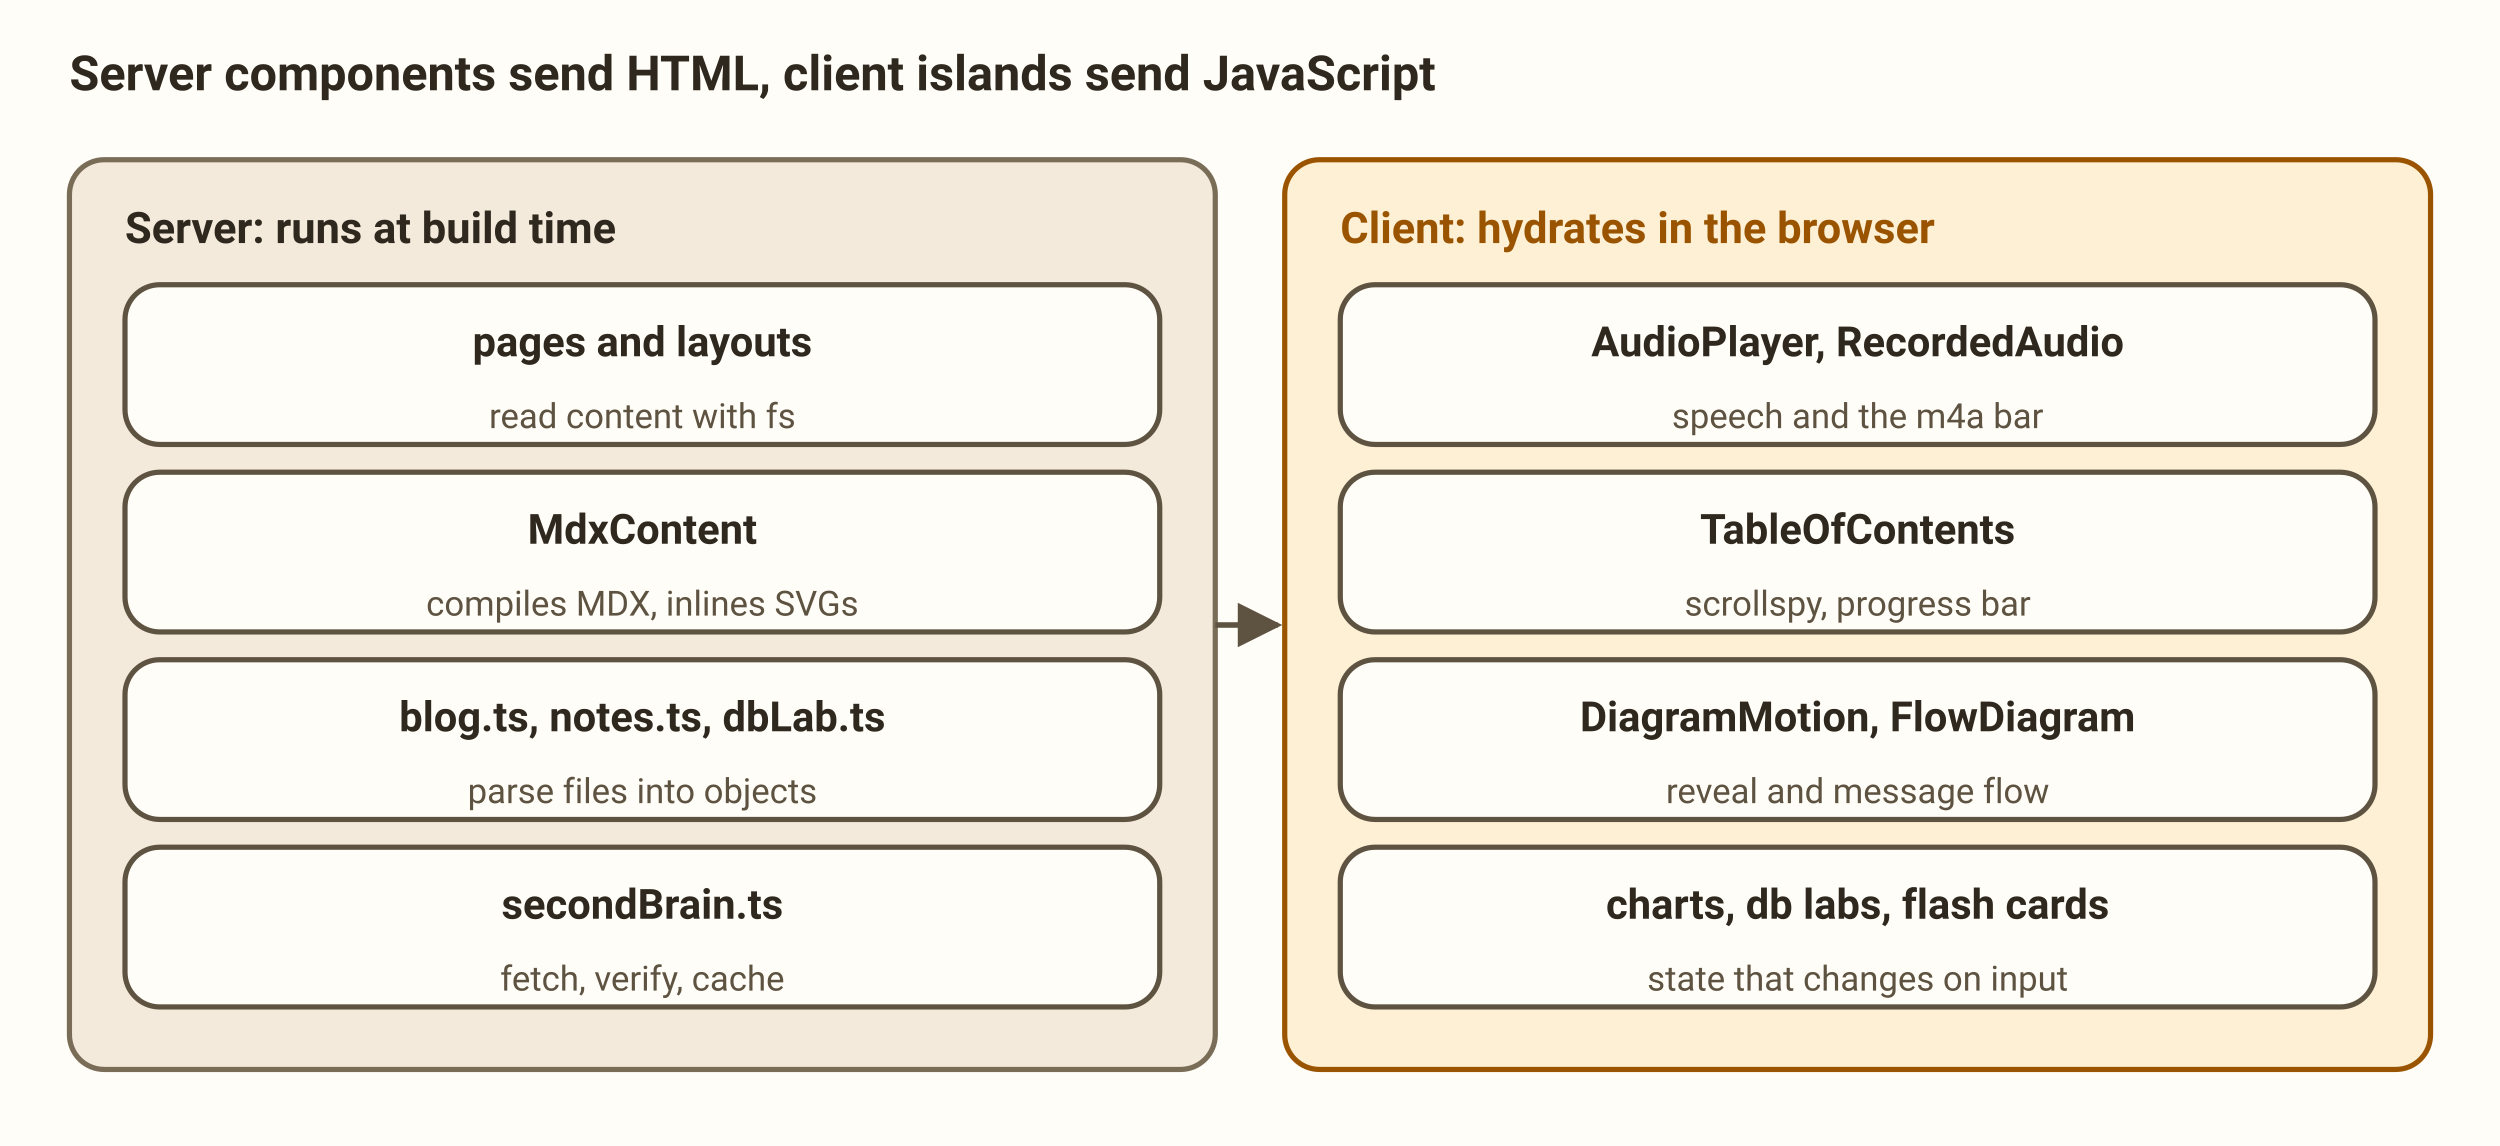
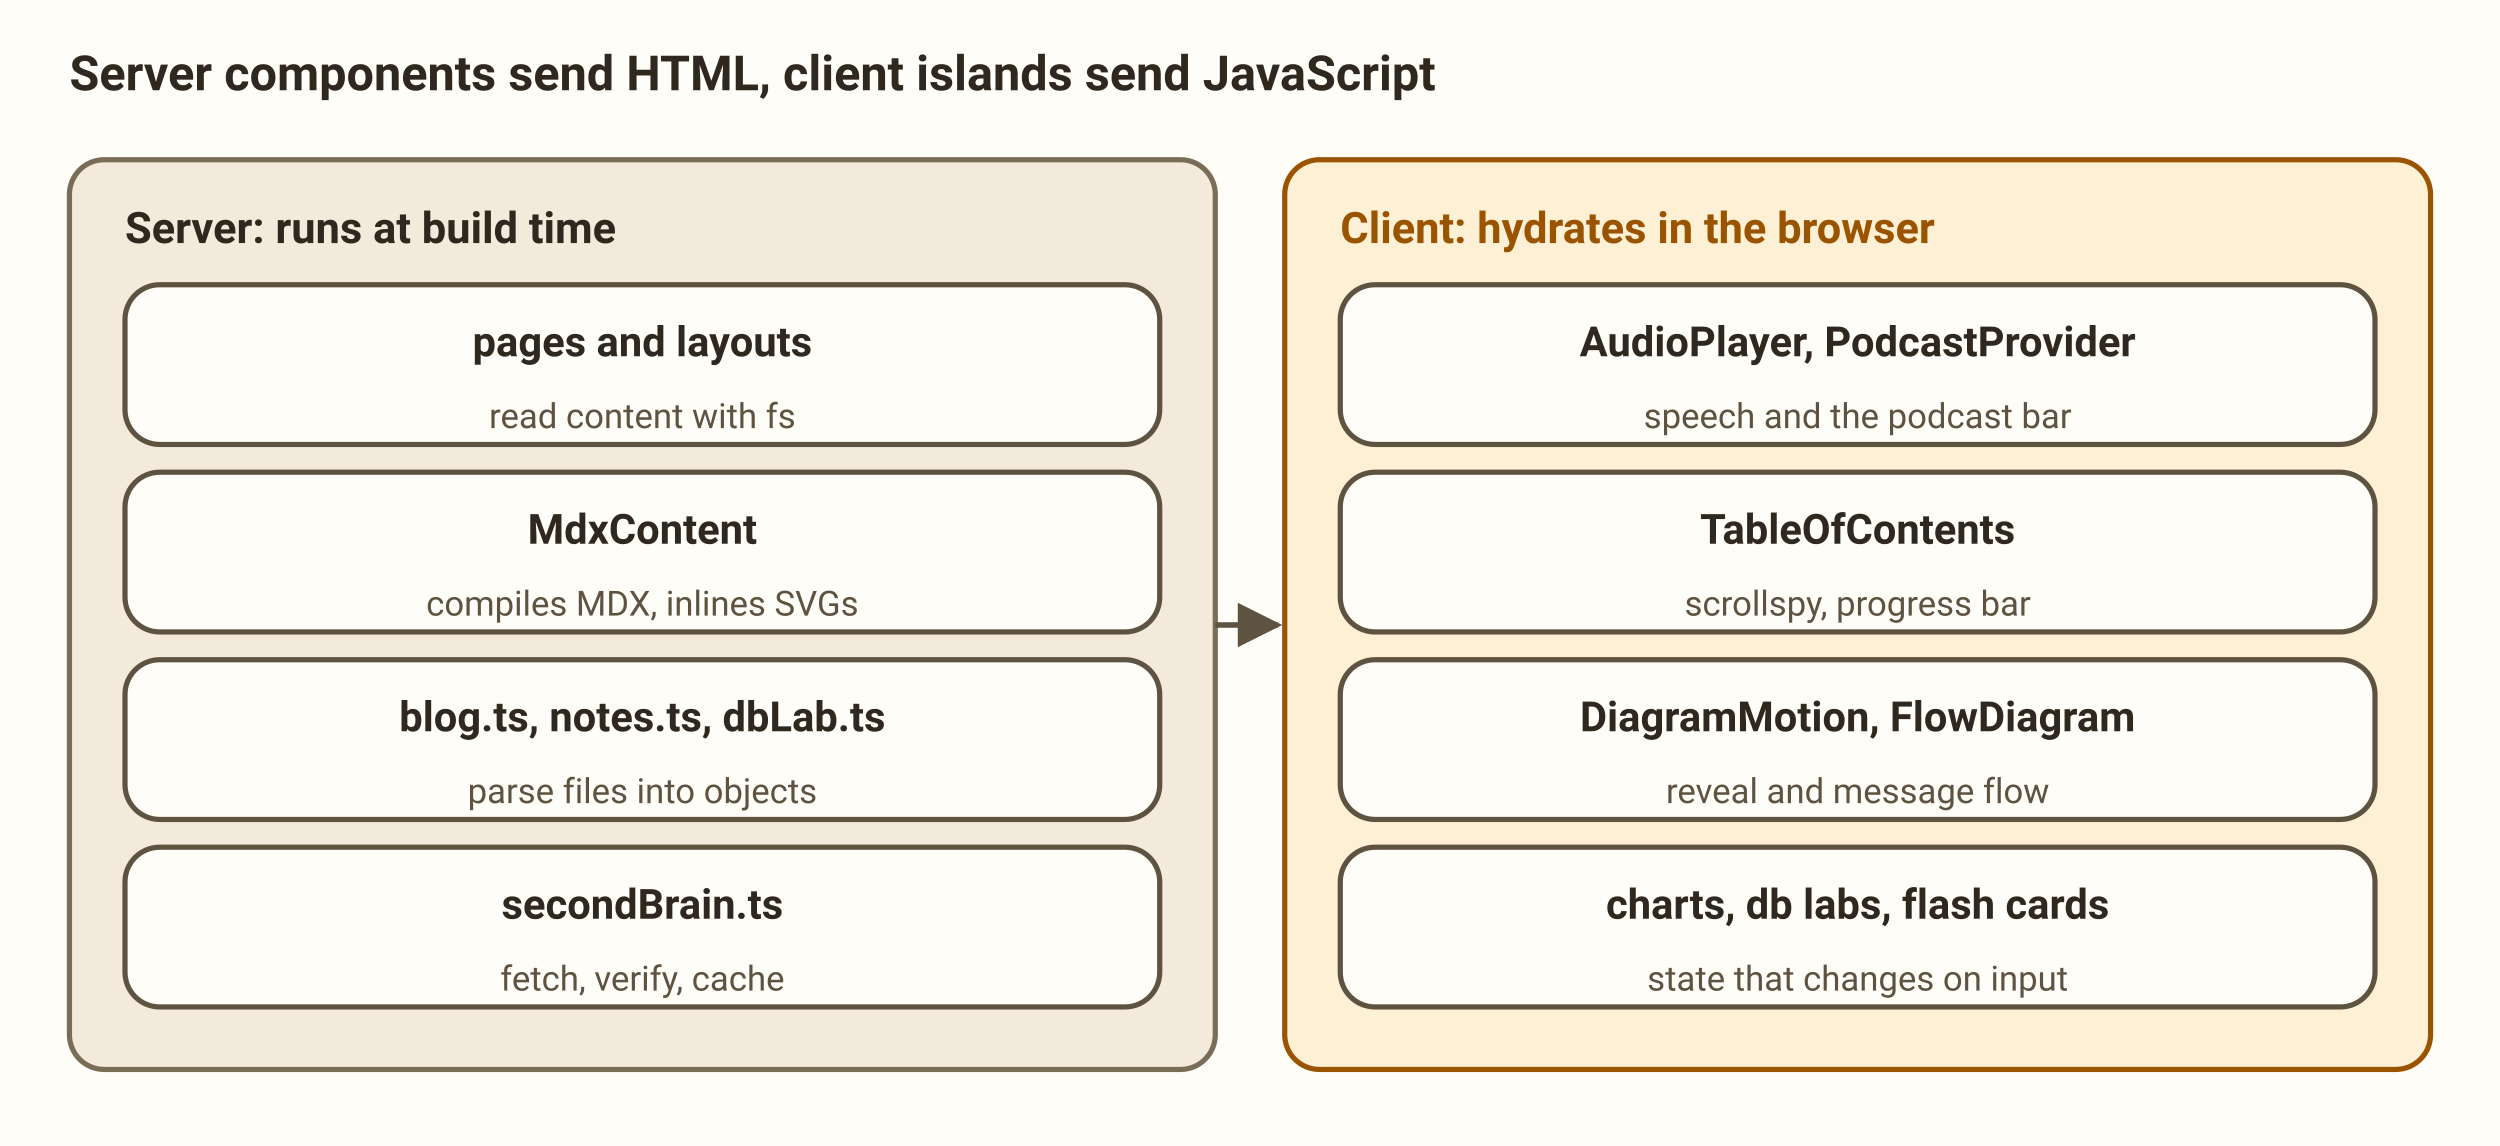
<svg xmlns="http://www.w3.org/2000/svg" viewBox="0 0 720 330" width="720" height="330" font-family="system-ui, -apple-system, 'Segoe UI', Roboto, Helvetica, Arial, sans-serif" role="img">
  <defs>
    <marker id="ah-5e5241" viewBox="0 0 10 10" refX="9" refY="5" markerWidth="8" markerHeight="8" orient="auto-start-reverse">
      <path d="M0 0 L10 5 L0 10 z" fill="#5e5241" />
    </marker>
  </defs>
  <rect width="720" height="330" fill="#fffdf8" />
  <text x="20" y="26" font-size="14" font-weight="700" fill="#2f281e" text-anchor="start">Server components send HTML, client islands send JavaScript</text>
  <rect x="20" y="46" width="330" height="262" rx="10" fill="#f3eadb" stroke="#7a6d57" stroke-width="1.5" />
  <text x="36" y="70" font-size="12.5" font-weight="700" fill="#2f281e" text-anchor="start">Server: runs at build time</text>
  <rect x="36" y="82" width="298" height="46" rx="10" fill="#fffdf8" stroke="#5e5241" stroke-width="1.5" />
  <text x="185" y="102.6" font-size="12" font-weight="700" fill="#2f281e" text-anchor="middle">pages and layouts</text>
  <text x="185" y="123.3" font-size="10" font-weight="400" fill="#5e5241" text-anchor="middle">read content with fs</text>
  <rect x="36" y="136" width="298" height="46" rx="10" fill="#fffdf8" stroke="#5e5241" stroke-width="1.5" />
  <text x="185" y="156.6" font-size="12" font-weight="700" fill="#2f281e" text-anchor="middle">MdxContent</text>
  <text x="185" y="177.3" font-size="10" font-weight="400" fill="#5e5241" text-anchor="middle">compiles MDX, inlines SVGs</text>
  <rect x="36" y="190" width="298" height="46" rx="10" fill="#fffdf8" stroke="#5e5241" stroke-width="1.5" />
  <text x="185" y="210.6" font-size="12" font-weight="700" fill="#2f281e" text-anchor="middle">blog.ts, notes.ts, dbLab.ts</text>
  <text x="185" y="231.3" font-size="10" font-weight="400" fill="#5e5241" text-anchor="middle">parse files into objects</text>
  <rect x="36" y="244" width="298" height="46" rx="10" fill="#fffdf8" stroke="#5e5241" stroke-width="1.5" />
  <text x="185" y="264.6" font-size="12" font-weight="700" fill="#2f281e" text-anchor="middle">secondBrain.ts</text>
  <text x="185" y="285.3" font-size="10" font-weight="400" fill="#5e5241" text-anchor="middle">fetch, verify, cache</text>
  <rect x="370" y="46" width="330" height="262" rx="10" fill="#fdf0d4" stroke="#9a5400" stroke-width="1.5" />
  <text x="386" y="70" font-size="12.5" font-weight="700" fill="#9a5400" text-anchor="start">Client: hydrates in the browser</text>
  <rect x="386" y="82" width="298" height="46" rx="10" fill="#fffdf8" stroke="#5e5241" stroke-width="1.5" />
-   <text x="535" y="102.6" font-size="12" font-weight="700" fill="#2f281e" text-anchor="middle">AudioPlayer, RecordedAudio</text>
-   <text x="535" y="123.3" font-size="10" font-weight="400" fill="#5e5241" text-anchor="middle">speech and the m4a bar</text>
+   <text x="535" y="102.6" font-size="12" font-weight="700" fill="#2f281e" text-anchor="middle">AudioPlayer, PodcastProvider</text>
+   <text x="535" y="123.3" font-size="10" font-weight="400" fill="#5e5241" text-anchor="middle">speech and the podcast bar</text>
  <rect x="386" y="136" width="298" height="46" rx="10" fill="#fffdf8" stroke="#5e5241" stroke-width="1.5" />
  <text x="535" y="156.6" font-size="12" font-weight="700" fill="#2f281e" text-anchor="middle">TableOfContents</text>
  <text x="535" y="177.3" font-size="10" font-weight="400" fill="#5e5241" text-anchor="middle">scrollspy, progress bar</text>
  <rect x="386" y="190" width="298" height="46" rx="10" fill="#fffdf8" stroke="#5e5241" stroke-width="1.5" />
  <text x="535" y="210.6" font-size="12" font-weight="700" fill="#2f281e" text-anchor="middle">DiagramMotion, FlowDiagram</text>
  <text x="535" y="231.3" font-size="10" font-weight="400" fill="#5e5241" text-anchor="middle">reveal and message flow</text>
  <rect x="386" y="244" width="298" height="46" rx="10" fill="#fffdf8" stroke="#5e5241" stroke-width="1.5" />
  <text x="535" y="264.6" font-size="12" font-weight="700" fill="#2f281e" text-anchor="middle">charts, db labs, flash cards</text>
  <text x="535" y="285.3" font-size="10" font-weight="400" fill="#5e5241" text-anchor="middle">state that changes on input</text>
  <line x1="350" y1="180" x2="368" y2="180" stroke="#5e5241" stroke-width="1.6" marker-end="url(#ah-5e5241)" />
</svg>
